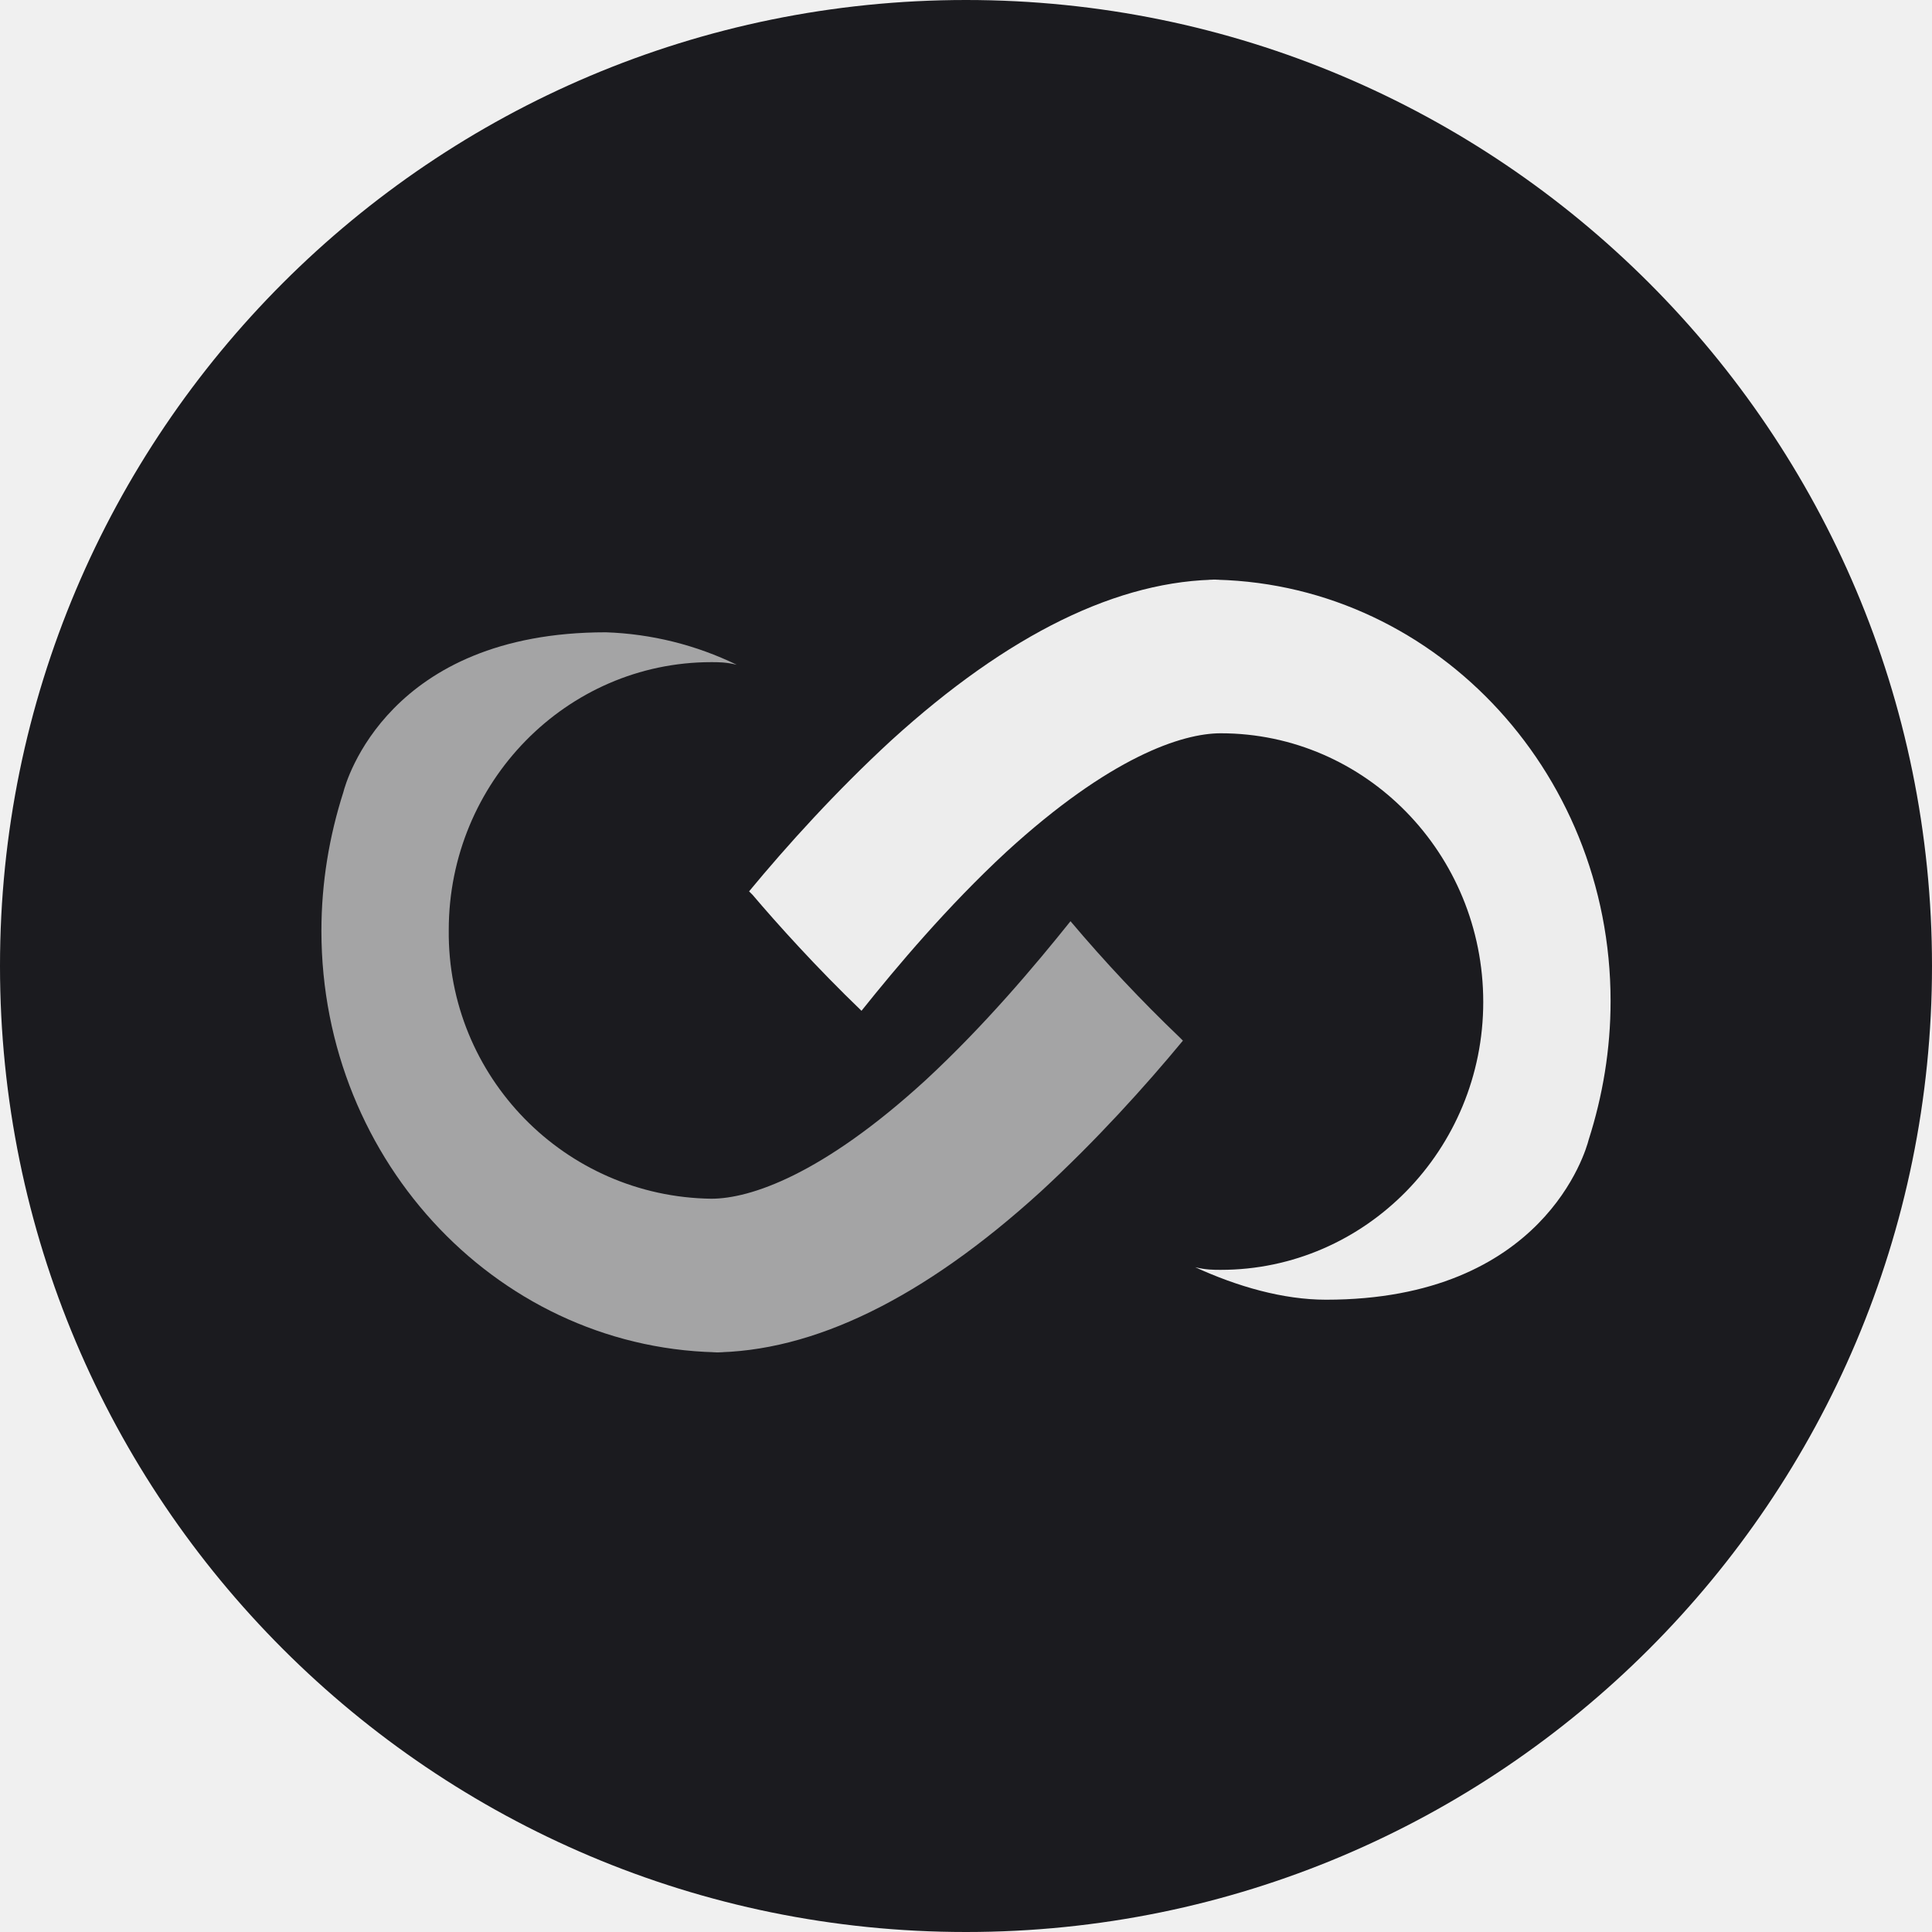
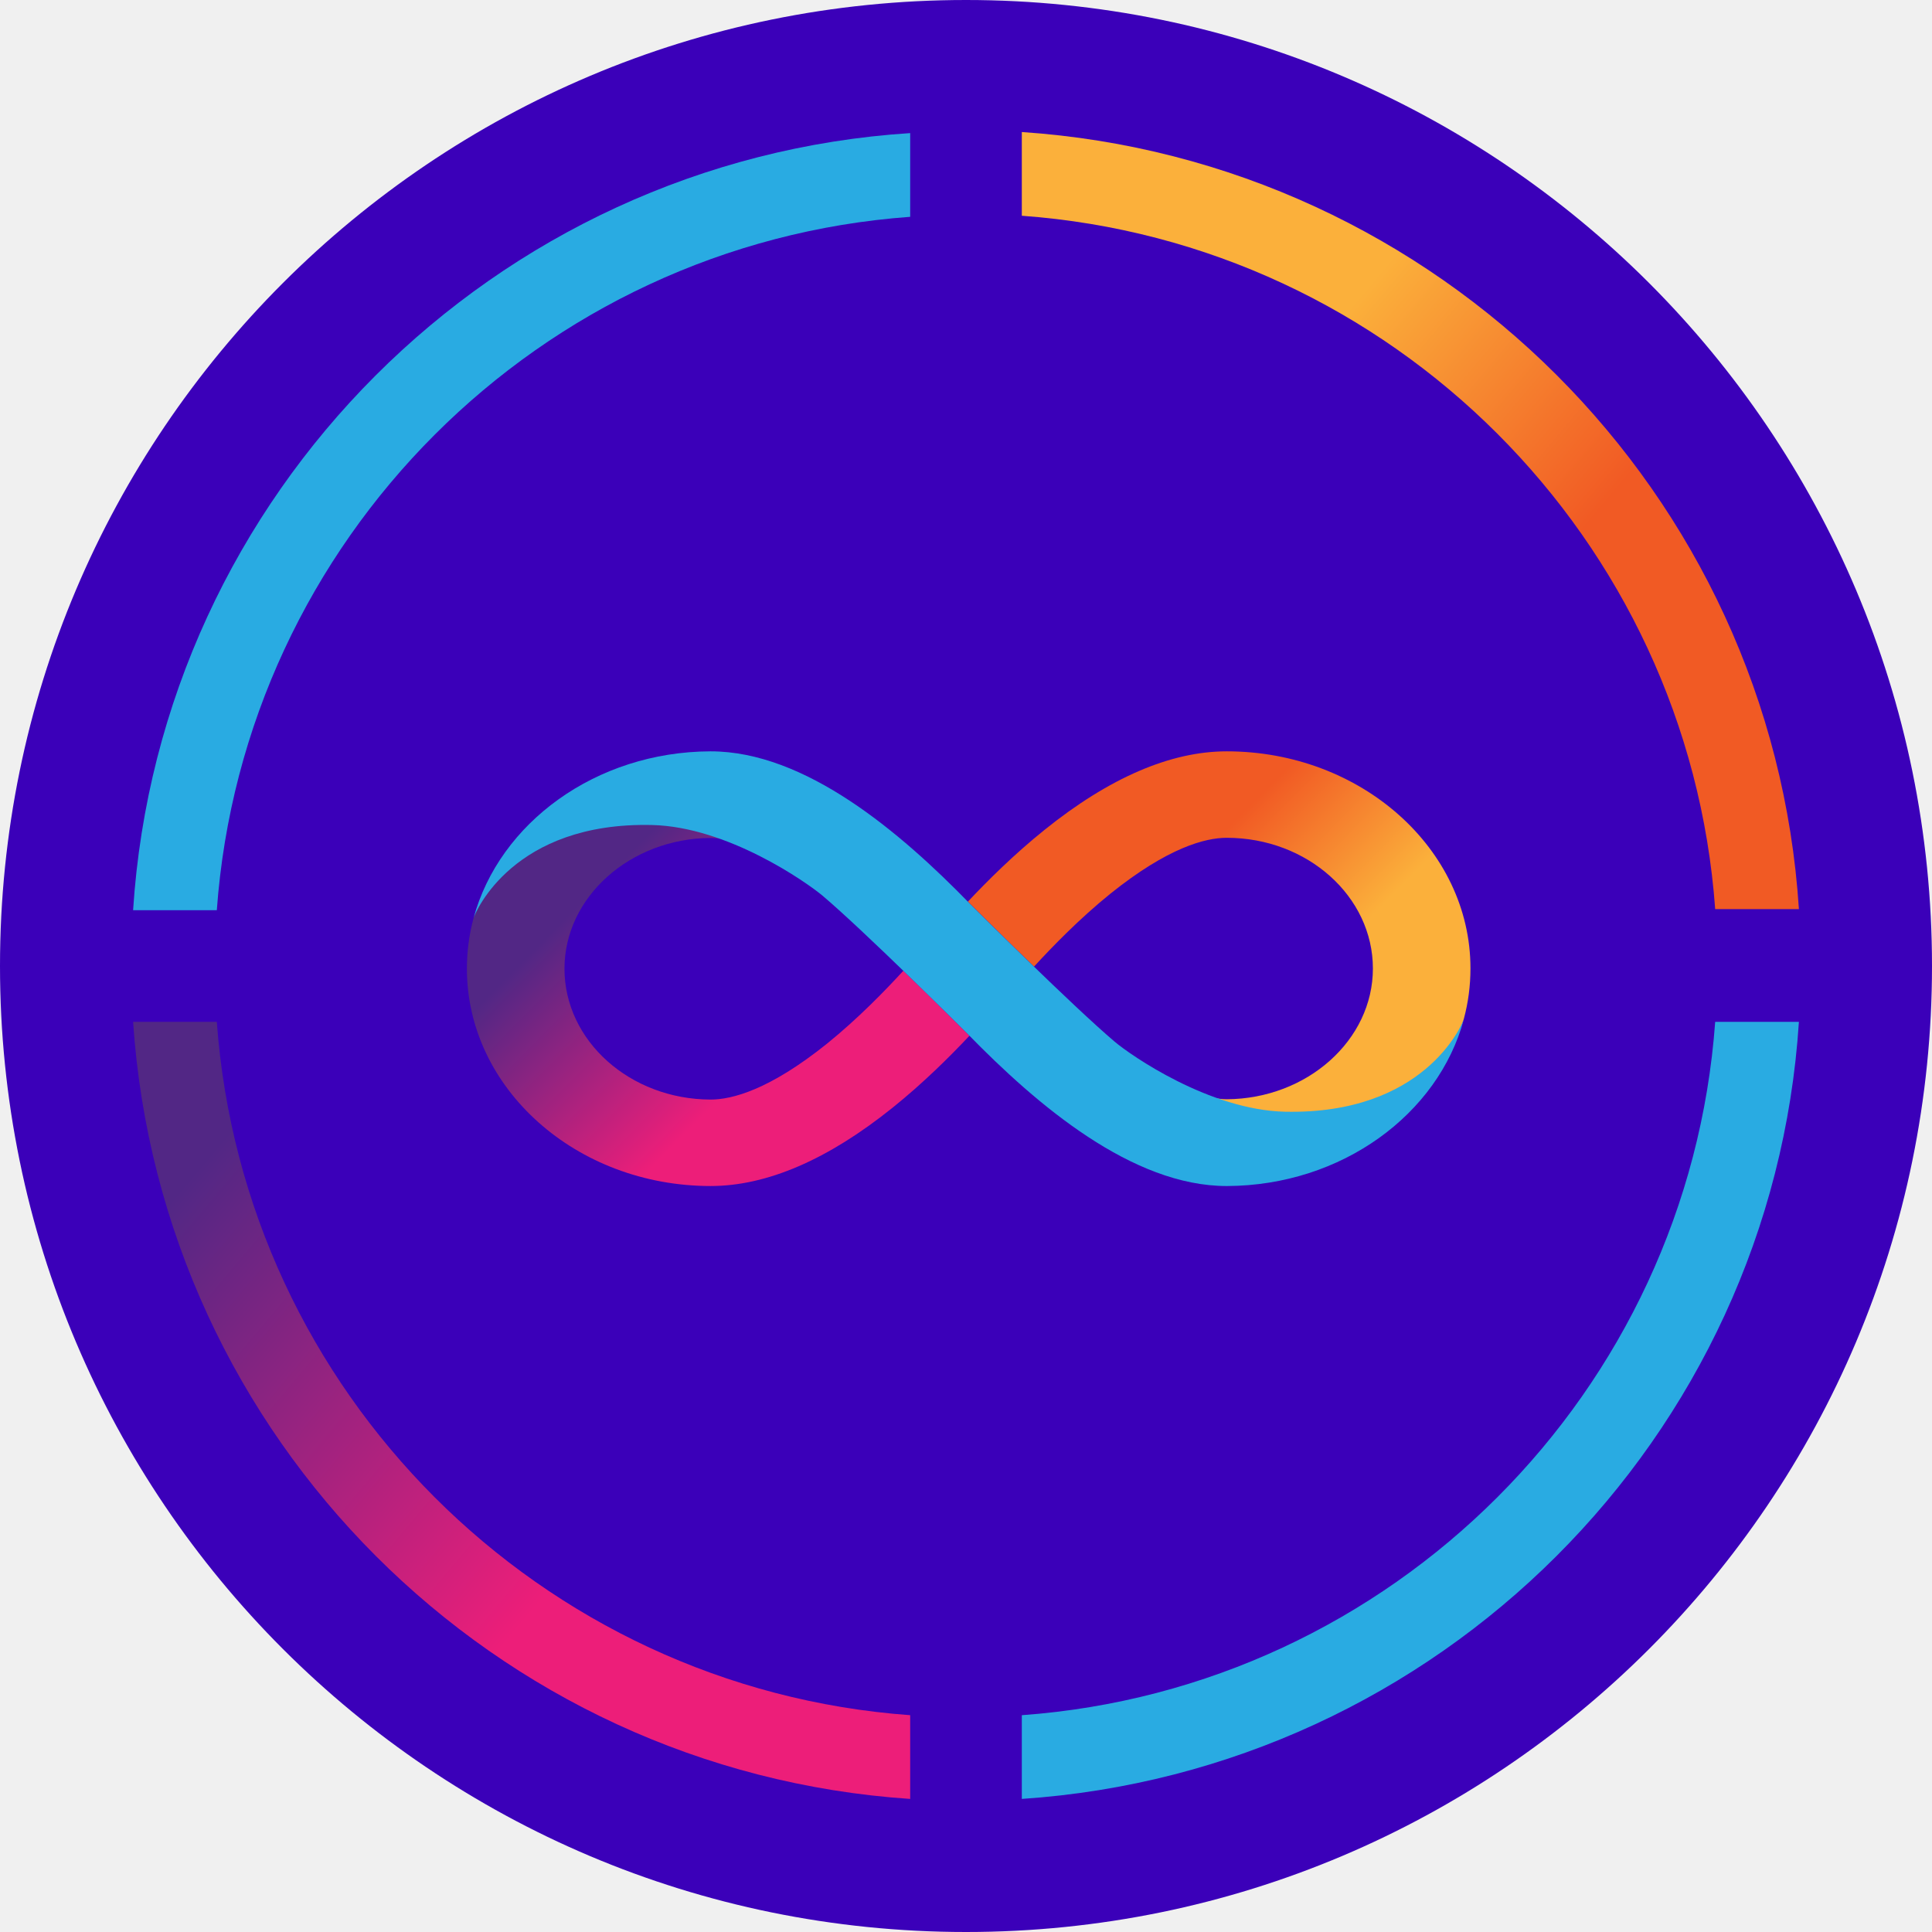
- <svg xmlns="http://www.w3.org/2000/svg" width="22" height="22" viewBox="0 0 22 22" fill="none">
-   <rect width="22" height="22" rx="11" fill="#1B1B1F" />
-   <path d="M13.9 6.6c-1.16 0-2.42.62-3.75 1.83-.63.58-1.19 1.2-1.62 1.72l.02.02.02.02c.28.33.73.83 1.24 1.32.4-.5.98-1.19 1.65-1.81 1.18-1.08 2-1.35 2.44-1.35 1.65 0 2.99 1.37 2.99 3.06 0 1.68-1.34 3.05-2.99 3.05-.08 0-.17 0-.29-.03.48.22 1 .37 1.49.37 2.48 0 2.96-1.7 2.99-1.82.16-.5.25-1.03.25-1.58 0-2.65-2.06-4.8-4.6-4.8" fill="#fff" fill-opacity=".92" />
-   <path d="M8.1 15.4c1.16 0 2.42-.62 3.75-1.83.63-.58 1.19-1.2 1.62-1.72l-.02-.02-.02-.02a17 17 0 0 1-1.24-1.32c-.4.5-.98 1.19-1.65 1.81-1.18 1.08-2 1.35-2.44 1.35a3.03 3.03 0 0 1-2.99-3.06c0-1.68 1.34-3.05 2.99-3.05.08 0 .17 0 .29.03A3.7 3.7 0 0 0 6.9 7.2c-2.48 0-2.96 1.7-2.99 1.82-.16.5-.25 1.03-.25 1.58 0 2.65 2.06 4.8 4.6 4.8" fill="#fff" fill-opacity=".6" />
+ <svg xmlns="http://www.w3.org/2000/svg" width="360px" height="360px" viewBox="0 0 360 360" version="1.1">
+   <defs>
+     <linearGradient x1="73.149%" y1="78.536%" x2="5.994%" y2="21.975%" id="linearGradient-1">
+       <stop stop-color="#ED1E79" offset="21%" />
+       <stop stop-color="#522785" offset="100%" />
+     </linearGradient>
+     <linearGradient x1="82.127%" y1="67.997%" x2="14.972%" y2="11.436%" id="linearGradient-2">
+       <stop stop-color="#F15A24" offset="21%" />
+       <stop stop-color="#FBB03B" offset="68%" />
+     </linearGradient>
+     <linearGradient x1="26.265%" y1="28.134%" x2="90.776%" y2="74.179%" id="linearGradient-3">
+       <stop stop-color="#F15A24" offset="21%" />
+       <stop stop-color="#FBB03B" offset="68.41%" />
+     </linearGradient>
+     <linearGradient x1="73.735%" y1="71.886%" x2="9.224%" y2="25.823%" id="linearGradient-4">
+       <stop stop-color="#ED1E79" offset="21%" />
+       <stop stop-color="#522785" offset="89.29%" />
+     </linearGradient>
+   </defs>
+   <g id="chain-fusion-logo" stroke="none" fill="none" fill-rule="evenodd" stroke-width="1">
+     <g id="Group">
+       <path d="M180,0 C279.4,0 360,80.6 360,180 C360,279.4 279.4,360 180,360 C80.6,360 0,279.4 0,180 C0,80.6 80.6,0 180,0 Z" id="Path" fill="#3B00B9" />
+       <path d="M40.4,190.402 C45.4,259.402 100.6,314.602 169.6,319.602 L169.6,335.202 C92,330.002 30,268.002 24.8,190.402 L40.4,190.402 Z" id="Path" fill="url(#linearGradient-1)" />
+       <path d="M169.6,40.401 C100.6,45.401 45.4,100.601 40.4,169.601 L24.8,169.601 C29.8,92.001 92,29.801 169.6,24.801 L169.6,40.401 Z" id="Path" fill="#29ABE2" />
+       <path d="M319.6,169.402 C314.6,100.402 259.4,45.202 190.4,40.202 L190.4,24.602 C268,29.802 330.2,91.802 335.2,169.402 L319.6,169.402 Z" id="Path" fill="url(#linearGradient-2)" />
+       <path d="M190.4,319.602 C259.4,314.602 314.6,259.402 319.6,190.402 L335.2,190.402 C330.2,268.002 268,330.002 190.4,335.202 L190.4,319.602 Z" id="Path" fill="#29ABE2" />
+     </g>
+     <g id="Group" transform="translate(87, 140)">
+       <path d="M141.581,0 C131.127,0 119.731,4.914 107.686,14.592 C101.972,19.178 97.037,24.091 93.337,28.022 L93.369,28.052 L93.369,28.022 C93.369,28.022 99.213,33.859 105.673,40.113 C109.148,36.331 114.148,31.179 119.893,26.534 C130.608,17.927 137.587,16.111 141.581,16.111 C156.613,16.111 168.819,27.04 168.819,40.47 C168.819,53.811 156.58,64.74 141.581,64.83 C140.899,64.83 140.022,64.74 138.918,64.532 C143.301,66.259 148.009,67.51 152.489,67.51 C180.02,67.51 185.409,51.042 185.766,49.851 C186.578,46.843 187,43.687 187,40.441 C187,18.165 166.611,0 141.581,0 Z" id="Path" fill="url(#linearGradient-3)" />
+       <path d="M45.42,80.998 C55.874,80.998 67.269,76.085 79.314,66.407 C85.028,61.821 89.963,56.907 93.664,52.976 L93.631,52.946 L93.631,52.976 C93.631,52.976 87.788,47.14 81.326,40.886 C77.853,44.668 72.853,49.82 67.107,54.465 C56.393,63.072 49.413,64.888 45.42,64.888 C30.388,64.858 18.181,53.929 18.181,40.499 C18.181,27.157 30.42,16.228 45.42,16.139 C46.102,16.139 46.978,16.228 48.082,16.437 C43.699,14.709 38.991,13.459 34.511,13.459 C6.98,13.459 1.623,29.927 1.234,31.088 C0.422,34.126 0,37.253 0,40.499 C0,62.833 20.388,80.998 45.42,80.998 Z" id="Path" fill="url(#linearGradient-4)" />
+       <path d="M152.429,67.153 C138.339,66.825 123.697,56.64 120.71,54.109 C112.984,47.558 95.159,29.839 93.764,28.439 C80.713,15.009 63.018,0 45.422,0 L45.389,0 L45.357,0 C23.995,0.089 6.041,13.371 1.236,31.09 C1.593,29.928 8.639,13.133 34.481,13.728 C48.572,14.056 63.278,24.389 66.298,26.921 C74.025,33.472 91.848,51.191 93.244,52.59 C106.296,65.991 123.989,81 141.585,81 L141.618,81 L141.651,81 C163.013,80.911 180.999,67.629 185.772,49.91 C185.382,51.072 178.304,67.718 152.429,67.153 Z" id="Path" fill="#29ABE2" />
+     </g>
+   </g>
</svg>
